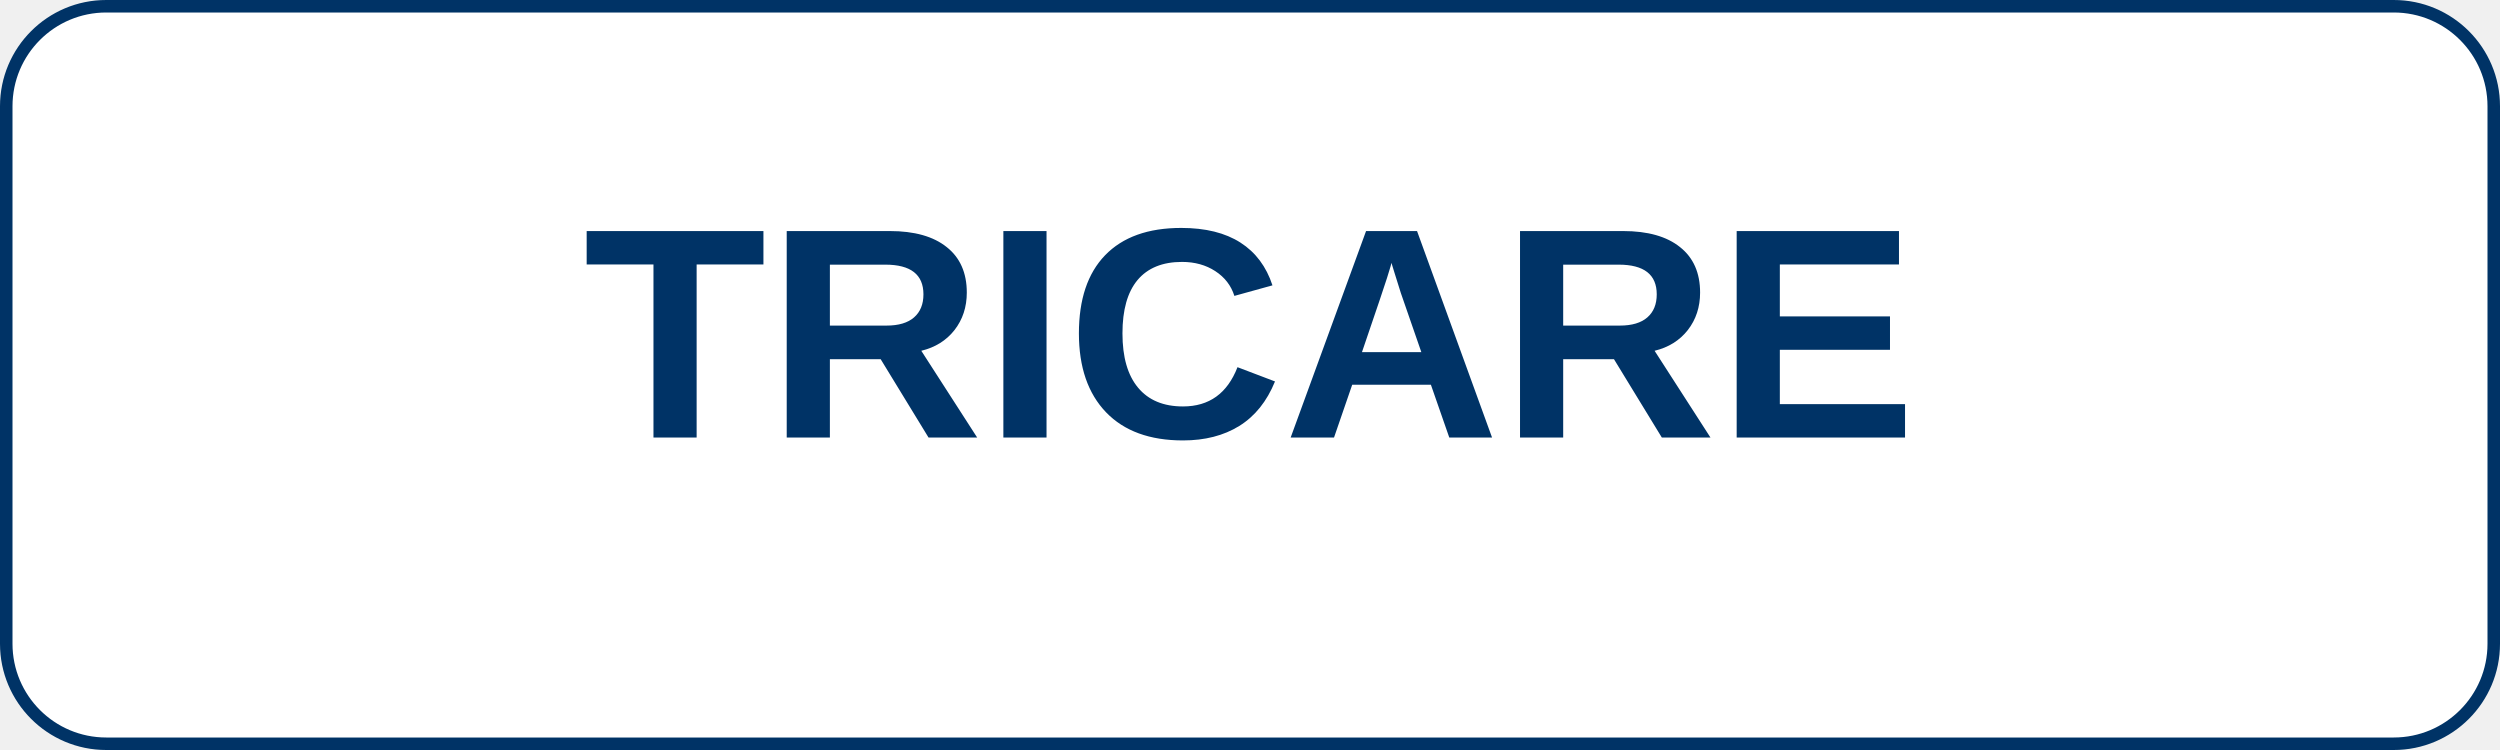
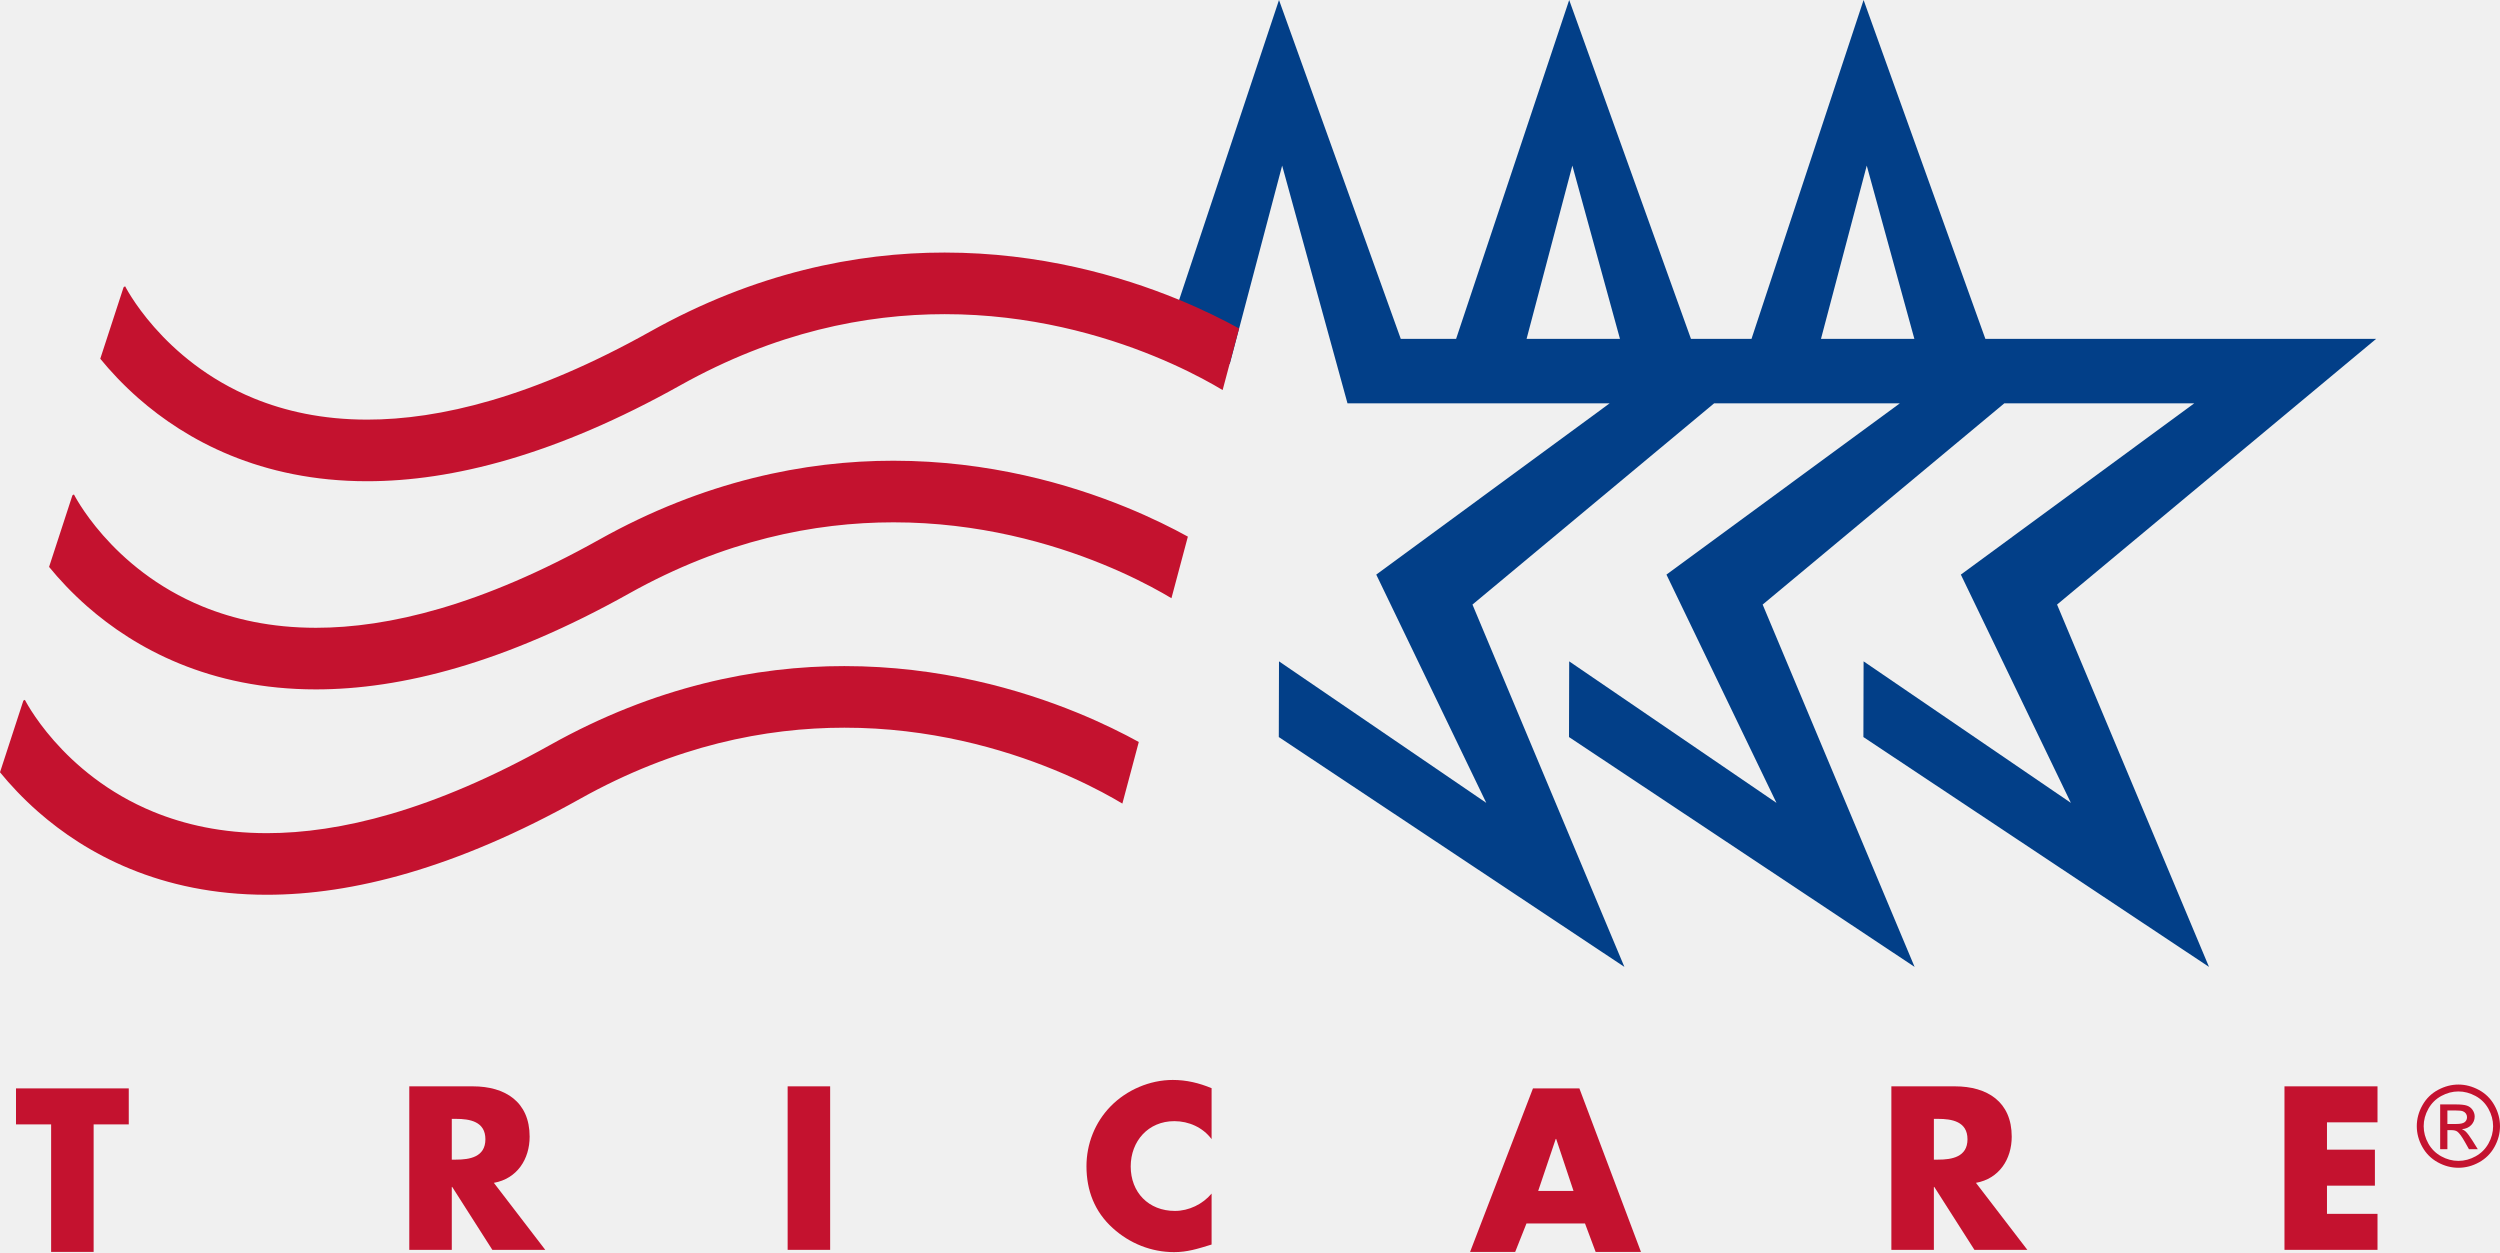
- <svg xmlns="http://www.w3.org/2000/svg" viewBox="0 0 200 60" width="200" height="60">
-   <rect x="0.5" y="0.5" width="199" height="59" rx="8" ry="8" fill="#ffffff" stroke="#003366" stroke-width="1" />
-   <text x="100" y="35" font-family="Arial, Helvetica, sans-serif" font-weight="bold" font-size="24" fill="#003366" text-anchor="middle">TRICARE</text>
+ <svg xmlns="http://www.w3.org/2000/svg" version="1.1" id="Layer_1" x="0px" y="0px" width="1217.477px" height="609.778px" viewBox="0 0 1217.477 609.778" enable-background="new 0 0 1217.477 609.778" xml:space="preserve">
+   <path fill="#023F88" d="M907.457,358.937l168.301,111.932l-73.989-176.448l155.403-129.411h-143.37H966.85L907.552,0l-54.581,165.01  h-29.492L764.182,0l-55.07,165.01h-26.955L622.859,0l-54.033,162.279l30.04,15.02l25.529-96.653l31.819,115.769h127.668  l-113.659,83.413l53.581,111.162l-100.945-68.919l-0.096,36.866l168.301,111.932l-73.989-176.448l117.69-98.006h90.441  l-113.661,83.413l53.581,111.162l-100.944-68.919l-0.096,36.866l168.301,111.932l-73.991-176.448l117.691-98.006h92.488  l-113.659,83.413l53.579,111.162l-100.943-68.919L907.457,358.937z M743.434,165.01l22.284-84.364l23.187,84.364H743.434z   M886.804,165.01l22.284-84.364l23.188,84.364H886.804z" />
+   <polygon fill="none" points="60.195,139.85 60.97,139.471 60.195,139.85 " />
+   <polygon fill="none" points="36.042,240.848 35.268,241.226 35.268,241.227 " />
+   <polygon fill="none" points="12.14,340.86 11.365,341.238 11.364,341.239 " />
+   <path fill="#C4122F" d="M573.323,145.638c-27.69-11.306-66.888-22.637-113.281-22.647c-43.094-0.025-92.392,9.906-143.373,38.463  c-57.36,32.09-102.697,42.9-137.863,42.9c-21.95-0.011-40.057-4.18-55.119-10.334c-22.554-9.23-38.371-23.097-48.56-34.678  c-5.085-5.778-8.736-10.962-11.06-14.597c-1.16-1.817-1.988-3.246-2.501-4.166c-0.254-0.459-0.432-0.792-0.531-0.982  c-0.027-0.054-0.049-0.096-0.064-0.126l-0.775,0.379L48.83,174.704c4.867,5.953,11.021,12.599,18.621,19.279  c11.504,10.092,26.347,20.22,44.872,27.8c18.496,7.583,40.656,12.571,66.419,12.571c0.022,0,0.042,0,0.064,0  c41.416,0,91.846-12.763,152.514-46.72c46.408-25.944,90.16-34.616,128.722-34.641c41.455-0.01,76.92,10.192,101.934,20.418  c12.501,5.106,22.372,10.206,29.03,13.973c1.675,0.948,3.146,1.811,4.405,2.569l8-30  C595.953,155.841,585.803,150.741,573.323,145.638z" />
+   <path fill="#C0223D" d="M60.97,139.471c-0.024-0.049-0.024-0.049-0.024-0.049l-0.731,0.369l-0.02,0.06L60.97,139.471z" />
+   <polygon fill="#FFFFFF" points="60.195,139.85 60.215,139.791 57.001,141.411 " />
+   <path fill="#C4122F" d="M548.397,247.014c-27.689-11.307-66.888-22.638-113.283-22.646c-43.094-0.025-92.393,9.905-143.374,38.462  c-57.362,32.09-102.698,42.899-137.862,42.899c-21.95-0.008-40.058-4.18-55.118-10.333c-22.556-9.229-38.374-23.098-48.561-34.679  c-5.084-5.779-8.737-10.962-11.06-14.598c-1.16-1.815-1.989-3.246-2.502-4.165c-0.255-0.459-0.431-0.792-0.53-0.981  c-0.049-0.095-0.08-0.155-0.091-0.175l-0.73,0.368l-0.02,0.06l0.775-0.378l-0.775,0.379l-11.365,34.853  c4.867,5.954,11.021,12.6,18.622,19.28c11.504,10.093,26.348,20.218,44.87,27.801c18.498,7.58,40.657,12.57,66.42,12.57  c0.022,0,0.042,0,0.064,0c41.416,0,91.844-12.764,152.512-46.719c46.412-25.944,90.161-34.617,128.724-34.643  c41.455-0.008,76.923,10.193,101.937,20.418c12.5,5.107,22.37,10.206,29.029,13.974c1.674,0.948,3.145,1.81,4.404,2.567l8-29.999  C571.026,257.216,560.876,252.116,548.397,247.014z" />
+   <polygon fill="#FFFFFF" points="35.268,241.226 35.287,241.167 32.073,242.787 " />
+   <path fill="#C4122F" d="M524.494,347.024c-27.69-11.304-66.887-22.635-113.282-22.644c-43.094-0.027-92.392,9.904-143.375,38.463  c-57.36,32.089-102.694,42.898-137.861,42.898c-21.95-0.009-40.057-4.18-55.117-10.334c-22.555-9.23-38.374-23.098-48.562-34.679  c-5.084-5.779-8.736-10.963-11.06-14.596c-1.16-1.816-1.989-3.246-2.5-4.165c-0.256-0.459-0.433-0.792-0.532-0.983  c-0.048-0.094-0.079-0.154-0.089-0.175l-0.731,0.368l-0.02,0.06l0.775-0.378l-0.776,0.379L0,376.09  c4.867,5.953,11.021,12.6,18.621,19.28c11.506,10.093,26.348,20.219,44.873,27.801c18.492,7.58,40.647,12.569,66.402,12.57  c0.028,0,0.052,0,0.08,0c41.415,0,91.845-12.762,152.512-46.719c46.411-25.945,90.162-34.618,128.724-34.643  c41.454-0.011,76.922,10.192,101.934,20.418c12.502,5.106,22.372,10.205,29.032,13.973c1.674,0.948,3.145,1.811,4.404,2.568l8-30  C547.123,357.228,536.974,352.127,524.494,347.024z" />
+   <polygon fill="#FFFFFF" points="11.365,341.238 11.384,341.178 8.17,342.797 " />
+   <polygon fill="#C4122F" points="45.598,609.665 24.899,609.665 24.899,547.568 7.791,547.568 7.791,530.038 62.706,530.038   62.706,547.568 45.598,547.568 " />
+   <path fill="#C4122F" d="M265.533,608.665h-25.767l-19.538-30.626h-0.211v30.626h-20.699v-79.627h30.943  c15.735,0,27.669,7.498,27.669,24.501c0,10.982-6.125,20.487-17.425,22.494L265.533,608.665z M220.017,564.732h2.006  c6.759,0,14.363-1.267,14.363-9.927c0-8.659-7.604-9.927-14.363-9.927h-2.006V564.732z" />
+   <rect x="383.575" y="529.037" fill="#C4122F" width="20.699" height="79.627" />
+   <path fill="#C4122F" d="M590.037,554.756c-4.225-5.703-11.09-8.766-18.165-8.766c-12.673,0-21.227,9.716-21.227,22.071  c0,12.567,8.66,21.649,21.544,21.649c6.758,0,13.518-3.273,17.848-8.448v24.817c-6.865,2.112-11.828,3.697-18.271,3.697  c-11.088,0-21.649-4.226-29.886-11.724c-8.765-7.92-12.779-18.27-12.779-30.098c0-10.877,4.119-21.332,11.723-29.147  c7.815-8.025,19.114-12.884,30.309-12.884c6.653,0,12.778,1.479,18.904,4.014V554.756z" />
+   <path fill="#C4122F" d="M743.373,595.832l-5.49,13.834h-21.967l30.625-79.628h22.6l29.992,79.628h-22.07l-5.176-13.834H743.373z   M757.841,554.644h-0.211l-8.555,25.345h17.215L757.841,554.644z" />
+   <path fill="#C4122F" d="M987.296,608.665h-25.768l-19.537-30.626h-0.211v30.626h-20.699v-79.627h30.943  c15.734,0,27.668,7.498,27.668,24.501c0,10.982-6.125,20.487-17.424,22.494L987.296,608.665z M941.781,564.732h2.006  c6.76,0,14.363-1.267,14.363-9.927c0-8.659-7.604-9.927-14.363-9.927h-2.006V564.732z" />
+   <polygon fill="#C4122F" points="1133.218,546.568 1133.218,559.875 1156.556,559.875 1156.556,577.405 1133.218,577.405   1133.218,591.134 1157.824,591.134 1157.824,608.665 1112.519,608.665 1112.519,529.038 1157.824,529.038 1157.824,546.568 " />
+   <path fill="#C4122F" d="M1197.228,528.169c3.4,0,6.723,0.873,9.963,2.617c3.241,1.746,5.766,4.244,7.574,7.494  c1.808,3.248,2.712,6.637,2.712,10.164c0,3.491-0.892,6.848-2.672,10.07c-1.782,3.223-4.279,5.725-7.493,7.506  c-3.214,1.782-6.575,2.673-10.084,2.673s-6.871-0.891-10.084-2.673c-3.214-1.781-5.716-4.283-7.506-7.506  c-1.791-3.223-2.686-6.579-2.686-10.07c0-3.527,0.908-6.916,2.726-10.164c1.816-3.25,4.346-5.748,7.587-7.494  C1190.505,529.042,1193.827,528.169,1197.228,528.169 M1197.228,531.526c-2.847,0-5.617,0.729-8.311,2.188  c-2.696,1.459-4.804,3.545-6.326,6.258c-1.521,2.712-2.282,5.537-2.282,8.473c0,2.918,0.747,5.716,2.242,8.393  c1.495,2.676,3.585,4.762,6.271,6.258c2.686,1.494,5.488,2.242,8.406,2.242s5.721-0.748,8.406-2.242  c2.686-1.496,4.771-3.582,6.257-6.258c1.487-2.677,2.229-5.475,2.229-8.393c0-2.936-0.757-5.761-2.27-8.473  c-1.514-2.713-3.621-4.799-6.324-6.258C1202.823,532.255,1200.057,531.526,1197.228,531.526 M1188.339,559.644v-21.807h7.492  c2.561,0,4.413,0.201,5.559,0.604c1.146,0.402,2.06,1.105,2.74,2.108c0.68,1.003,1.02,2.067,1.02,3.196  c0,1.594-0.568,2.979-1.705,4.162c-1.137,1.182-2.645,1.844-4.525,1.987c0.771,0.322,1.388,0.708,1.854,1.155  c0.877,0.859,1.951,2.3,3.223,4.323l2.658,4.271h-4.297l-1.934-3.438c-1.521-2.703-2.748-4.396-3.679-5.076  c-0.645-0.501-1.585-0.752-2.819-0.752h-2.068v9.266H1188.339z M1191.857,547.371h4.27c2.041,0,3.434-0.305,4.177-0.913  c0.741-0.608,1.114-1.414,1.114-2.417c0-0.645-0.179-1.223-0.537-1.733c-0.358-0.509-0.855-0.89-1.49-1.14  c-0.637-0.251-1.813-0.377-3.531-0.377h-4.002V547.371z" />
</svg>
